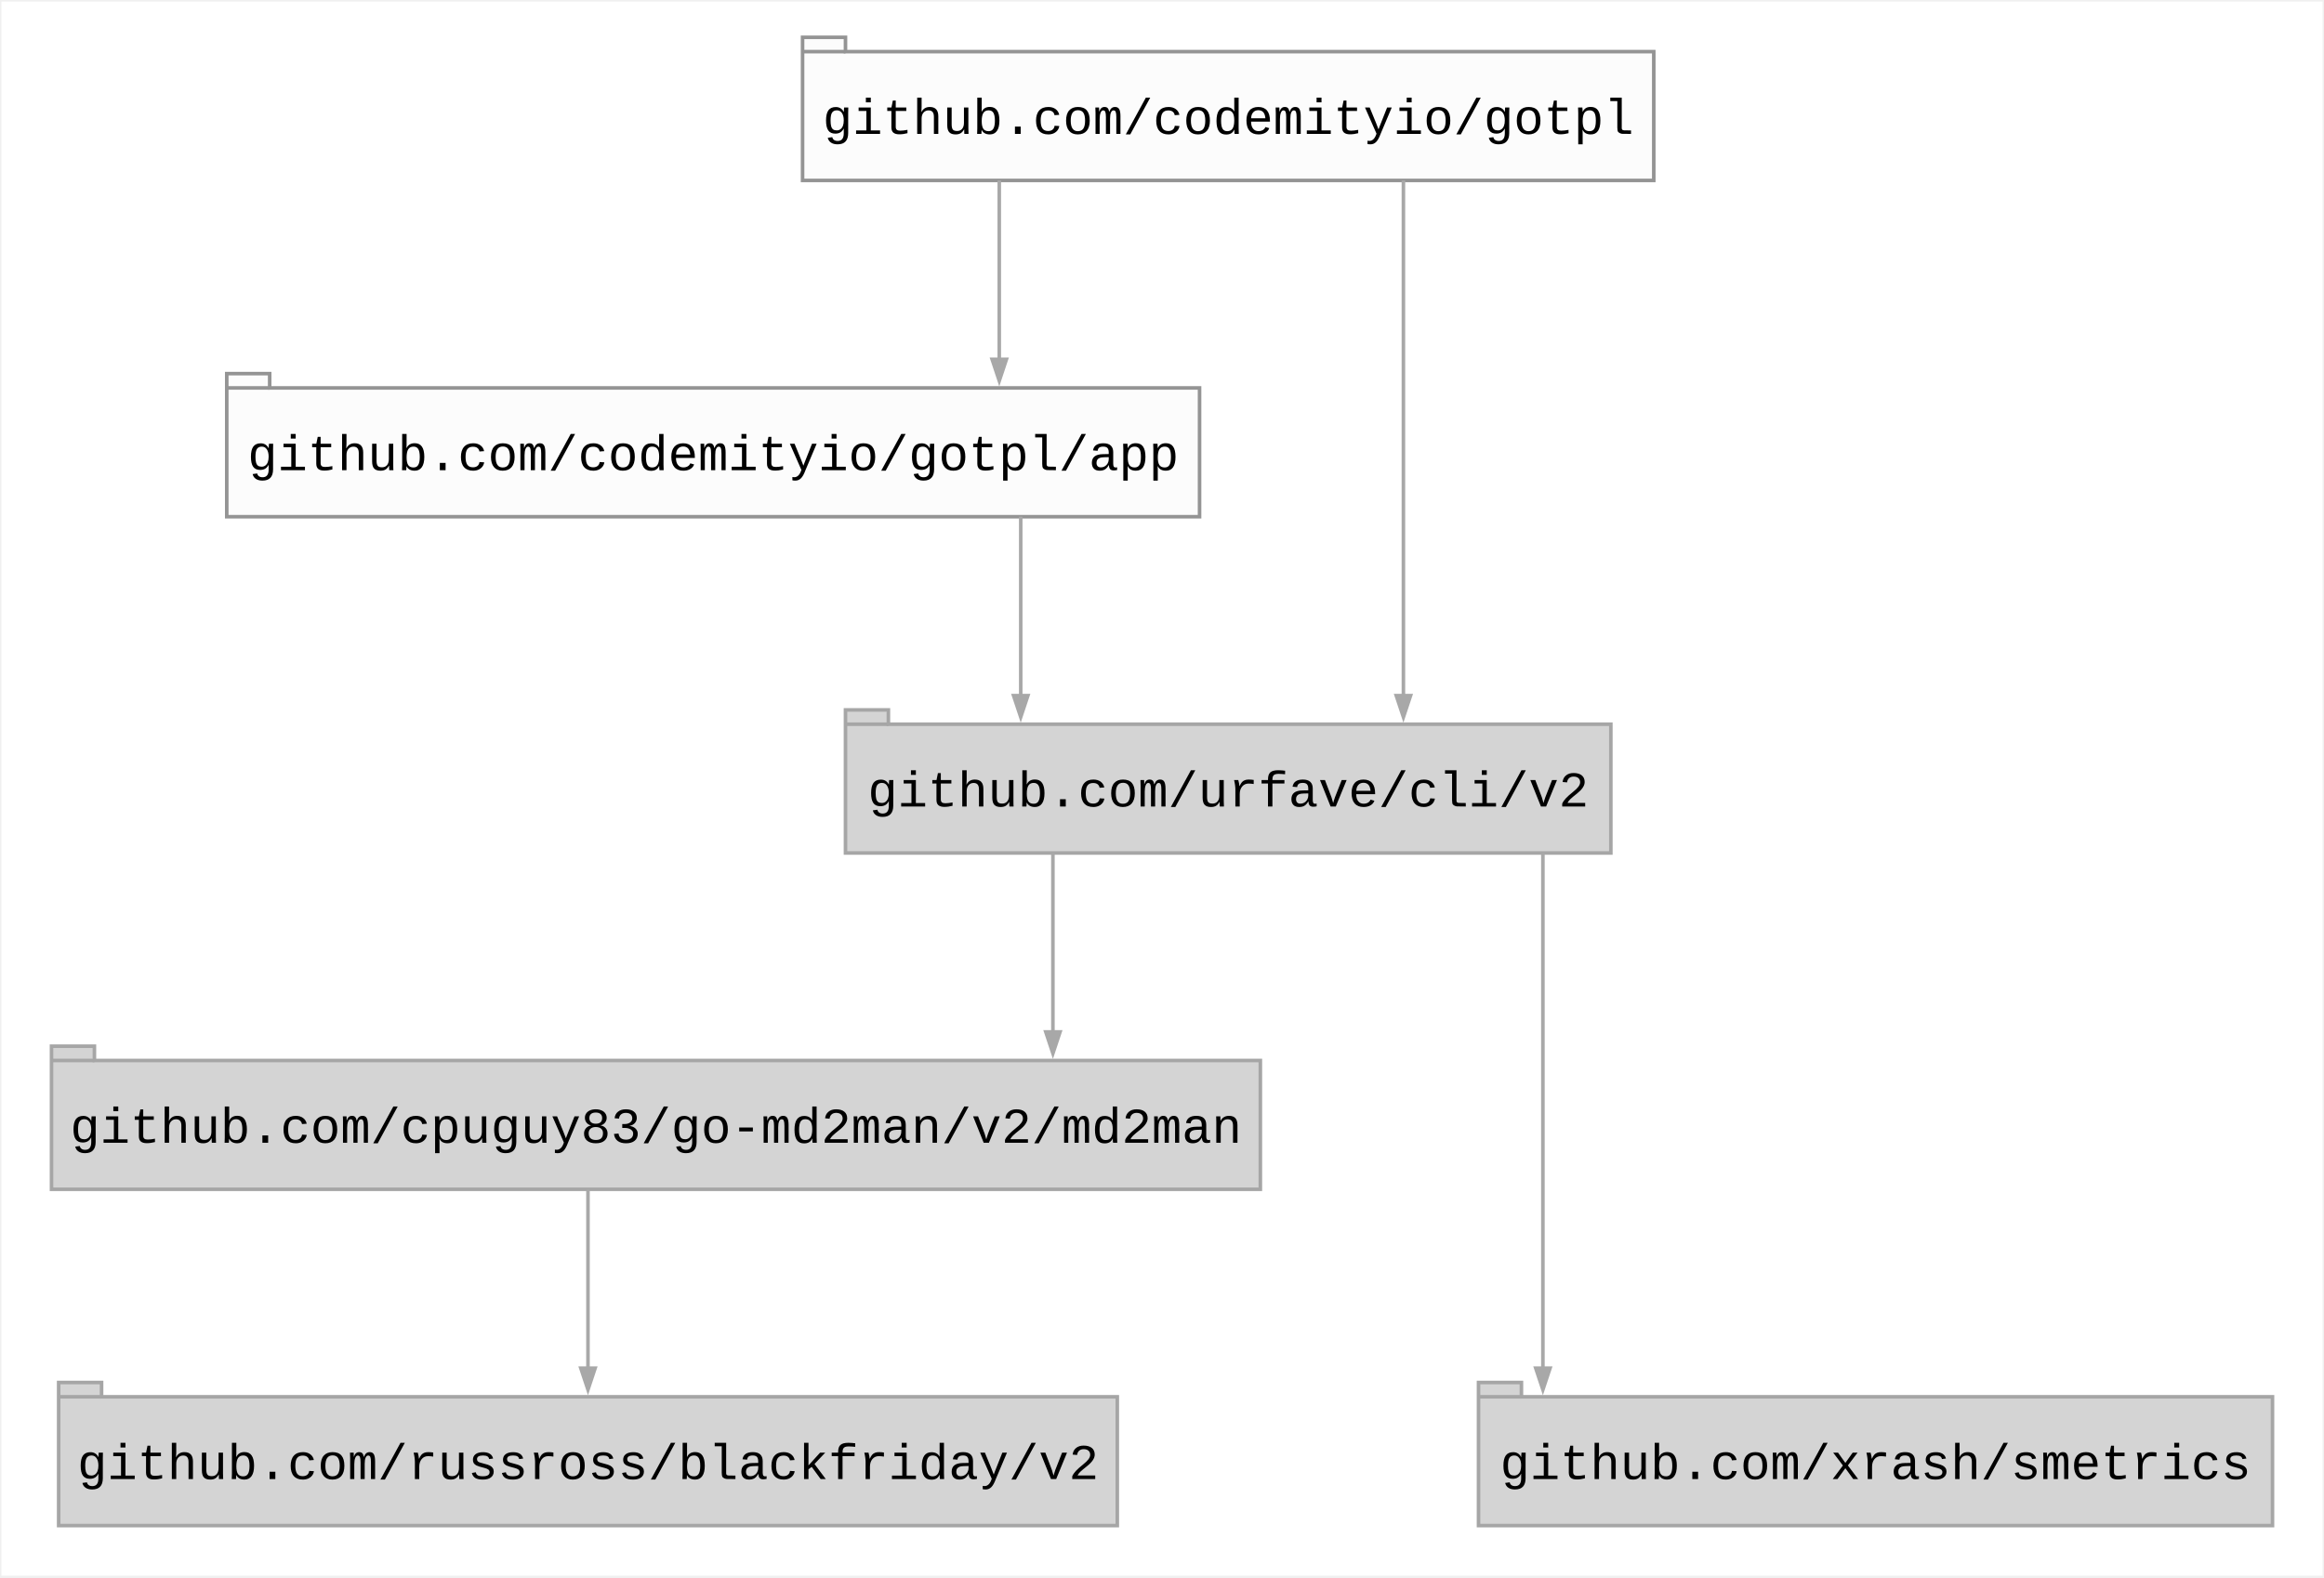
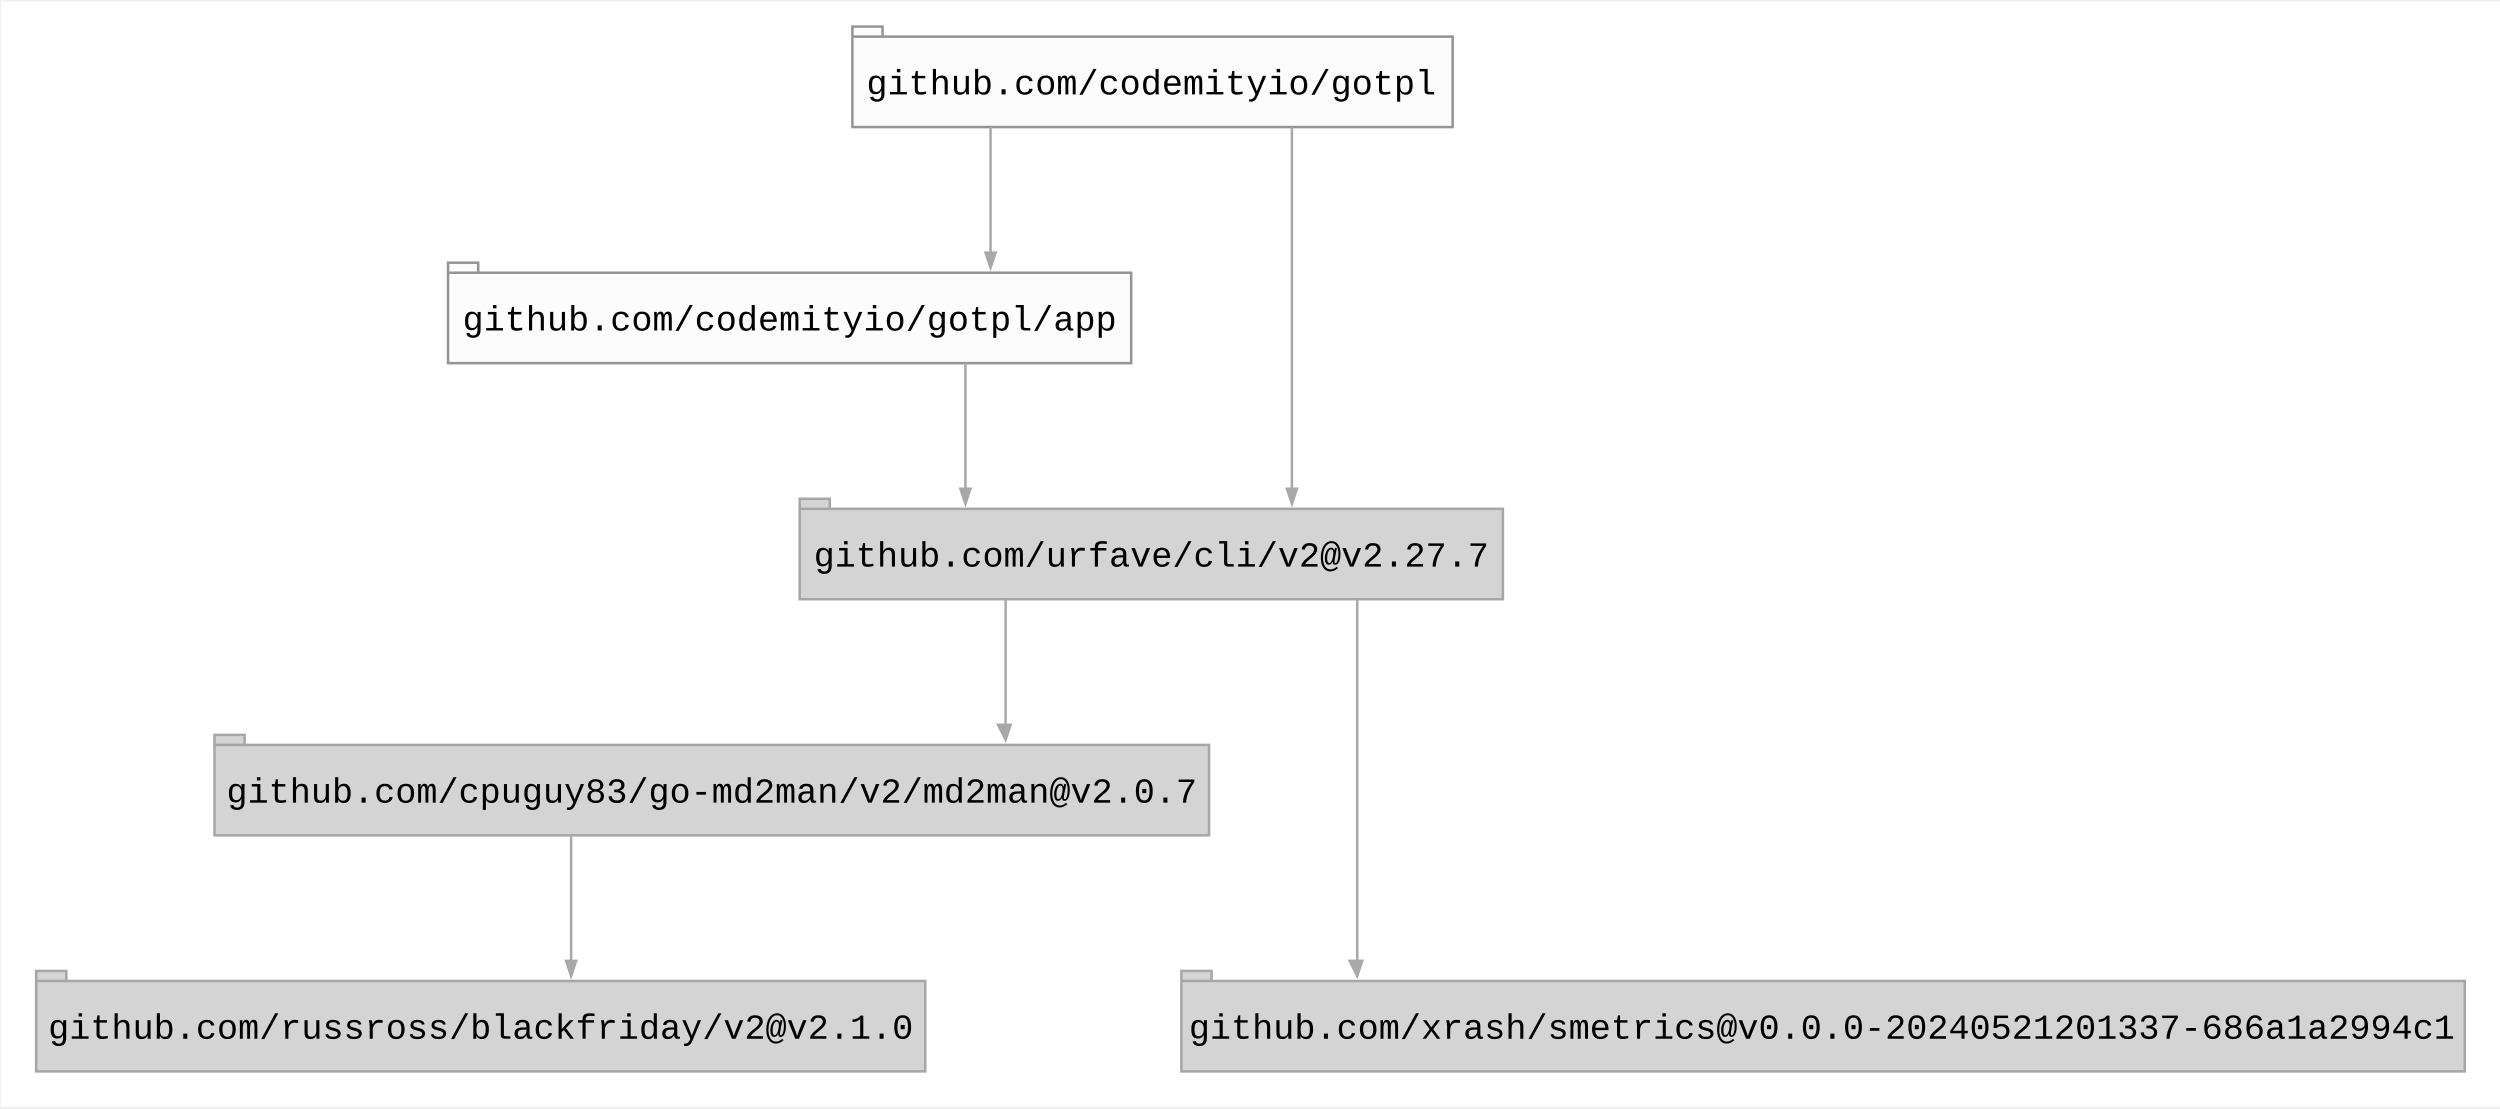
- <svg xmlns="http://www.w3.org/2000/svg" width="650pt" height="441pt" viewBox="0.00 0.00 649.80 440.80">
+ <svg xmlns="http://www.w3.org/2000/svg" width="995pt" height="441pt" viewBox="0.00 0.00 995.42 440.80">
  <g id="graph0" class="graph" transform="scale(1 1) rotate(0) translate(14.4 426.4)">
-     <polygon fill="white" stroke="none" points="-14,14 -14,-426 635,-426 635,14 -14,14" />
+     <polygon fill="white" stroke="none" points="-14,14 -14,-426 981,-426 981,14 -14,14" />
    <g id="node1" class="node">
-       <polygon fill="#fcfcfc" stroke="#949494" points="448,-412 222,-412 222,-416 210,-416 210,-376 448,-376 448,-412" />
-       <polyline fill="none" stroke="#949494" points="210,-412 222,-412" />
-       <text text-anchor="middle" x="329" y="-389" font-family="Courier New" font-size="14.00">github.com/codemityio/gotpl</text>
+       <polygon fill="#fcfcfc" stroke="#949494" points="564,-412 337,-412 337,-416 325,-416 325,-376 564,-376 564,-412" />
+       <polyline fill="none" stroke="#949494" points="325,-412 337,-412" />
+       <text text-anchor="middle" x="444" y="-389" font-family="Courier New" font-size="14.00">github.com/codemityio/gotpl</text>
    </g>
    <g id="node2" class="node">
-       <polygon fill="#fcfcfc" stroke="#949494" points="321,-318 61,-318 61,-322 49,-322 49,-282 321,-282 321,-318" />
-       <polyline fill="none" stroke="#949494" points="49,-318 61,-318" />
-       <text text-anchor="middle" x="185" y="-295" font-family="Courier New" font-size="14.00">github.com/codemityio/gotpl/app</text>
+       <polygon fill="#fcfcfc" stroke="#949494" points="436,-318 176,-318 176,-322 164,-322 164,-282 436,-282 436,-318" />
+       <polyline fill="none" stroke="#949494" points="164,-318 176,-318" />
+       <text text-anchor="middle" x="300" y="-295" font-family="Courier New" font-size="14.00">github.com/codemityio/gotpl/app</text>
    </g>
    <g id="edge1" class="edge">
-       <path fill="none" stroke="#a8a8a8" d="M265,-376C265,-376 265,-326 265,-326" />
-       <polygon fill="#a8a8a8" stroke="#a8a8a8" points="267,-326 265,-320 263,-326 267,-326" />
+       <path fill="none" stroke="#a8a8a8" d="M380,-376C380,-376 380,-326 380,-326" />
+       <polygon fill="#a8a8a8" stroke="#a8a8a8" points="382,-326 380,-320 378,-326 382,-326" />
    </g>
    <g id="node3" class="node">
-       <polygon fill="#d4d4d4" stroke="#a6a6a6" points="436,-224 234,-224 234,-228 222,-228 222,-188 436,-188 436,-224" />
-       <polyline fill="none" stroke="#a6a6a6" points="222,-224 234,-224" />
-       <text text-anchor="middle" x="329" y="-201" font-family="Courier New" font-size="14.00">github.com/urfave/cli/v2</text>
+       <polygon fill="#d4d4d4" stroke="#a6a6a6" points="584,-224 316,-224 316,-228 304,-228 304,-188 584,-188 584,-224" />
+       <polyline fill="none" stroke="#a6a6a6" points="304,-224 316,-224" />
+       <text text-anchor="middle" x="444" y="-201" font-family="Courier New" font-size="14.00">github.com/urfave/cli/v2@v2.27.7</text>
    </g>
    <g id="edge2" class="edge">
-       <path fill="none" stroke="#a8a8a8" d="M378,-376C378,-376 378,-232 378,-232" />
-       <polygon fill="#a8a8a8" stroke="#a8a8a8" points="380,-232 378,-226 376,-232 380,-232" />
+       <path fill="none" stroke="#a8a8a8" d="M500,-376C500,-376 500,-232 500,-232" />
+       <polygon fill="#a8a8a8" stroke="#a8a8a8" points="502,-232 500,-226 498,-232 502,-232" />
    </g>
    <g id="edge3" class="edge">
-       <path fill="none" stroke="#a8a8a8" d="M271,-282C271,-282 271,-232 271,-232" />
-       <polygon fill="#a8a8a8" stroke="#a8a8a8" points="273,-232 271,-226 269,-232 273,-232" />
+       <path fill="none" stroke="#a8a8a8" d="M370,-282C370,-282 370,-232 370,-232" />
+       <polygon fill="#a8a8a8" stroke="#a8a8a8" points="372,-232 370,-226 368,-232 372,-232" />
    </g>
    <g id="node4" class="node">
-       <polygon fill="#d4d4d4" stroke="#a6a6a6" points="338,-130 12,-130 12,-134 0,-134 0,-94 338,-94 338,-130" />
-       <polyline fill="none" stroke="#a6a6a6" points="0,-130 12,-130" />
-       <text text-anchor="middle" x="169" y="-107" font-family="Courier New" font-size="14.00">github.com/cpuguy83/go-md2man/v2/md2man</text>
+       <polygon fill="#d4d4d4" stroke="#a6a6a6" points="467,-130 83,-130 83,-134 71,-134 71,-94 467,-94 467,-130" />
+       <polyline fill="none" stroke="#a6a6a6" points="71,-130 83,-130" />
+       <text text-anchor="middle" x="269" y="-107" font-family="Courier New" font-size="14.00">github.com/cpuguy83/go-md2man/v2/md2man@v2.0.7</text>
    </g>
    <g id="edge5" class="edge">
-       <path fill="none" stroke="#a8a8a8" d="M280,-188C280,-188 280,-138 280,-138" />
-       <polygon fill="#a8a8a8" stroke="#a8a8a8" points="282,-138 280,-132 278,-138 282,-138" />
+       <path fill="none" stroke="#a8a8a8" d="M386,-188C386,-188 386,-138 386,-138" />
+       <polygon fill="#a8a8a8" stroke="#a8a8a8" points="388,-138 386,-132 383,-138 388,-138" />
    </g>
    <g id="node6" class="node">
-       <polygon fill="#d4d4d4" stroke="#a6a6a6" points="621,-36 411,-36 411,-40 399,-40 399,0 621,0 621,-36" />
-       <polyline fill="none" stroke="#a6a6a6" points="399,-36 411,-36" />
-       <text text-anchor="middle" x="510" y="-13" font-family="Courier New" font-size="14.00">github.com/xrash/smetrics</text>
+       <polygon fill="#d4d4d4" stroke="#a6a6a6" points="967,-36 468,-36 468,-40 456,-40 456,0 967,0 967,-36" />
+       <polyline fill="none" stroke="#a6a6a6" points="456,-36 468,-36" />
+       <text text-anchor="middle" x="711" y="-13" font-family="Courier New" font-size="14.00">github.com/xrash/smetrics@v0.0.0-20240521201337-686a1a2994c1</text>
    </g>
    <g id="edge6" class="edge">
-       <path fill="none" stroke="#a8a8a8" d="M417,-188C417,-188 417,-44 417,-44" />
-       <polygon fill="#a8a8a8" stroke="#a8a8a8" points="419,-44 417,-38 415,-44 419,-44" />
+       <path fill="none" stroke="#a8a8a8" d="M526,-188C526,-188 526,-44 526,-44" />
+       <polygon fill="#a8a8a8" stroke="#a8a8a8" points="528,-44 526,-38 523,-44 528,-44" />
    </g>
    <g id="node5" class="node">
-       <polygon fill="#d4d4d4" stroke="#a6a6a6" points="298,-36 14,-36 14,-40 2,-40 2,0 298,0 298,-36" />
-       <polyline fill="none" stroke="#a6a6a6" points="2,-36 14,-36" />
-       <text text-anchor="middle" x="150" y="-13" font-family="Courier New" font-size="14.00">github.com/russross/blackfriday/v2</text>
+       <polygon fill="#d4d4d4" stroke="#a6a6a6" points="354,-36 12,-36 12,-40 0,-40 0,0 354,0 354,-36" />
+       <polyline fill="none" stroke="#a6a6a6" points="0,-36 12,-36" />
+       <text text-anchor="middle" x="177" y="-13" font-family="Courier New" font-size="14.00">github.com/russross/blackfriday/v2@v2.1.0</text>
    </g>
    <g id="edge4" class="edge">
-       <path fill="none" stroke="#a8a8a8" d="M150,-94C150,-94 150,-44 150,-44" />
-       <polygon fill="#a8a8a8" stroke="#a8a8a8" points="152,-44 150,-38 148,-44 152,-44" />
+       <path fill="none" stroke="#a8a8a8" d="M213,-94C213,-94 213,-44 213,-44" />
+       <polygon fill="#a8a8a8" stroke="#a8a8a8" points="215,-44 213,-38 211,-44 215,-44" />
    </g>
  </g>
</svg>
